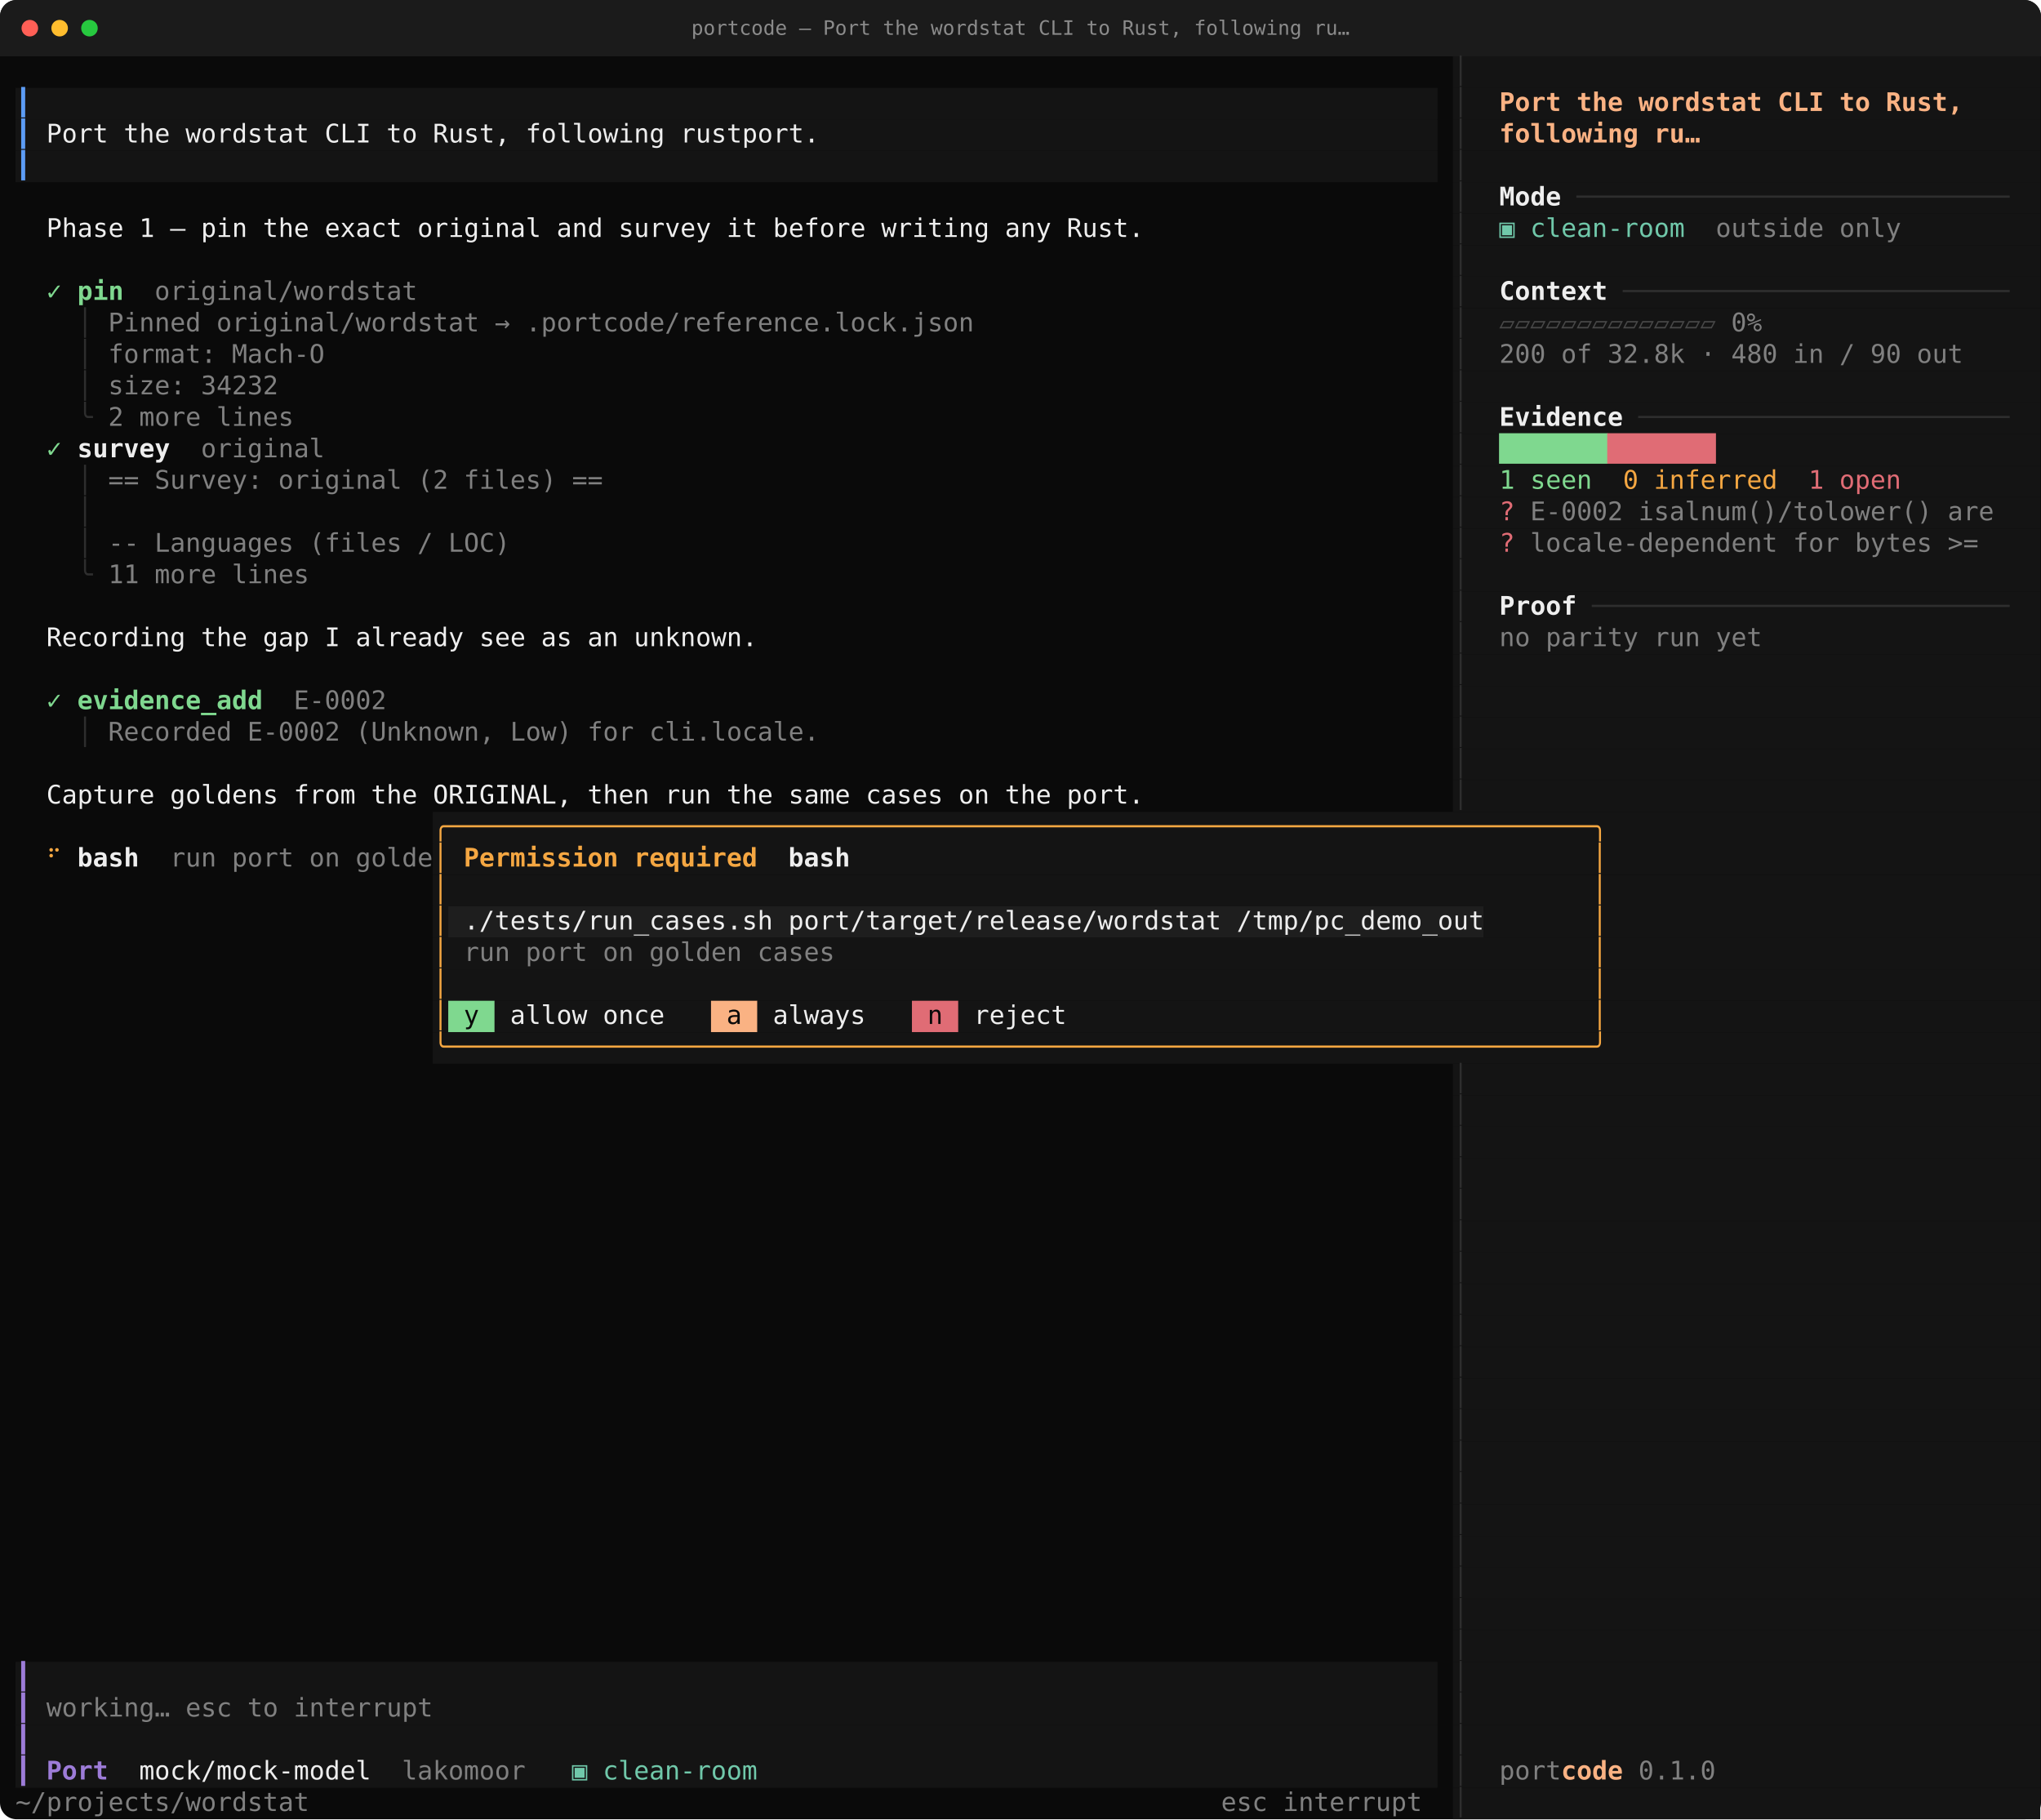
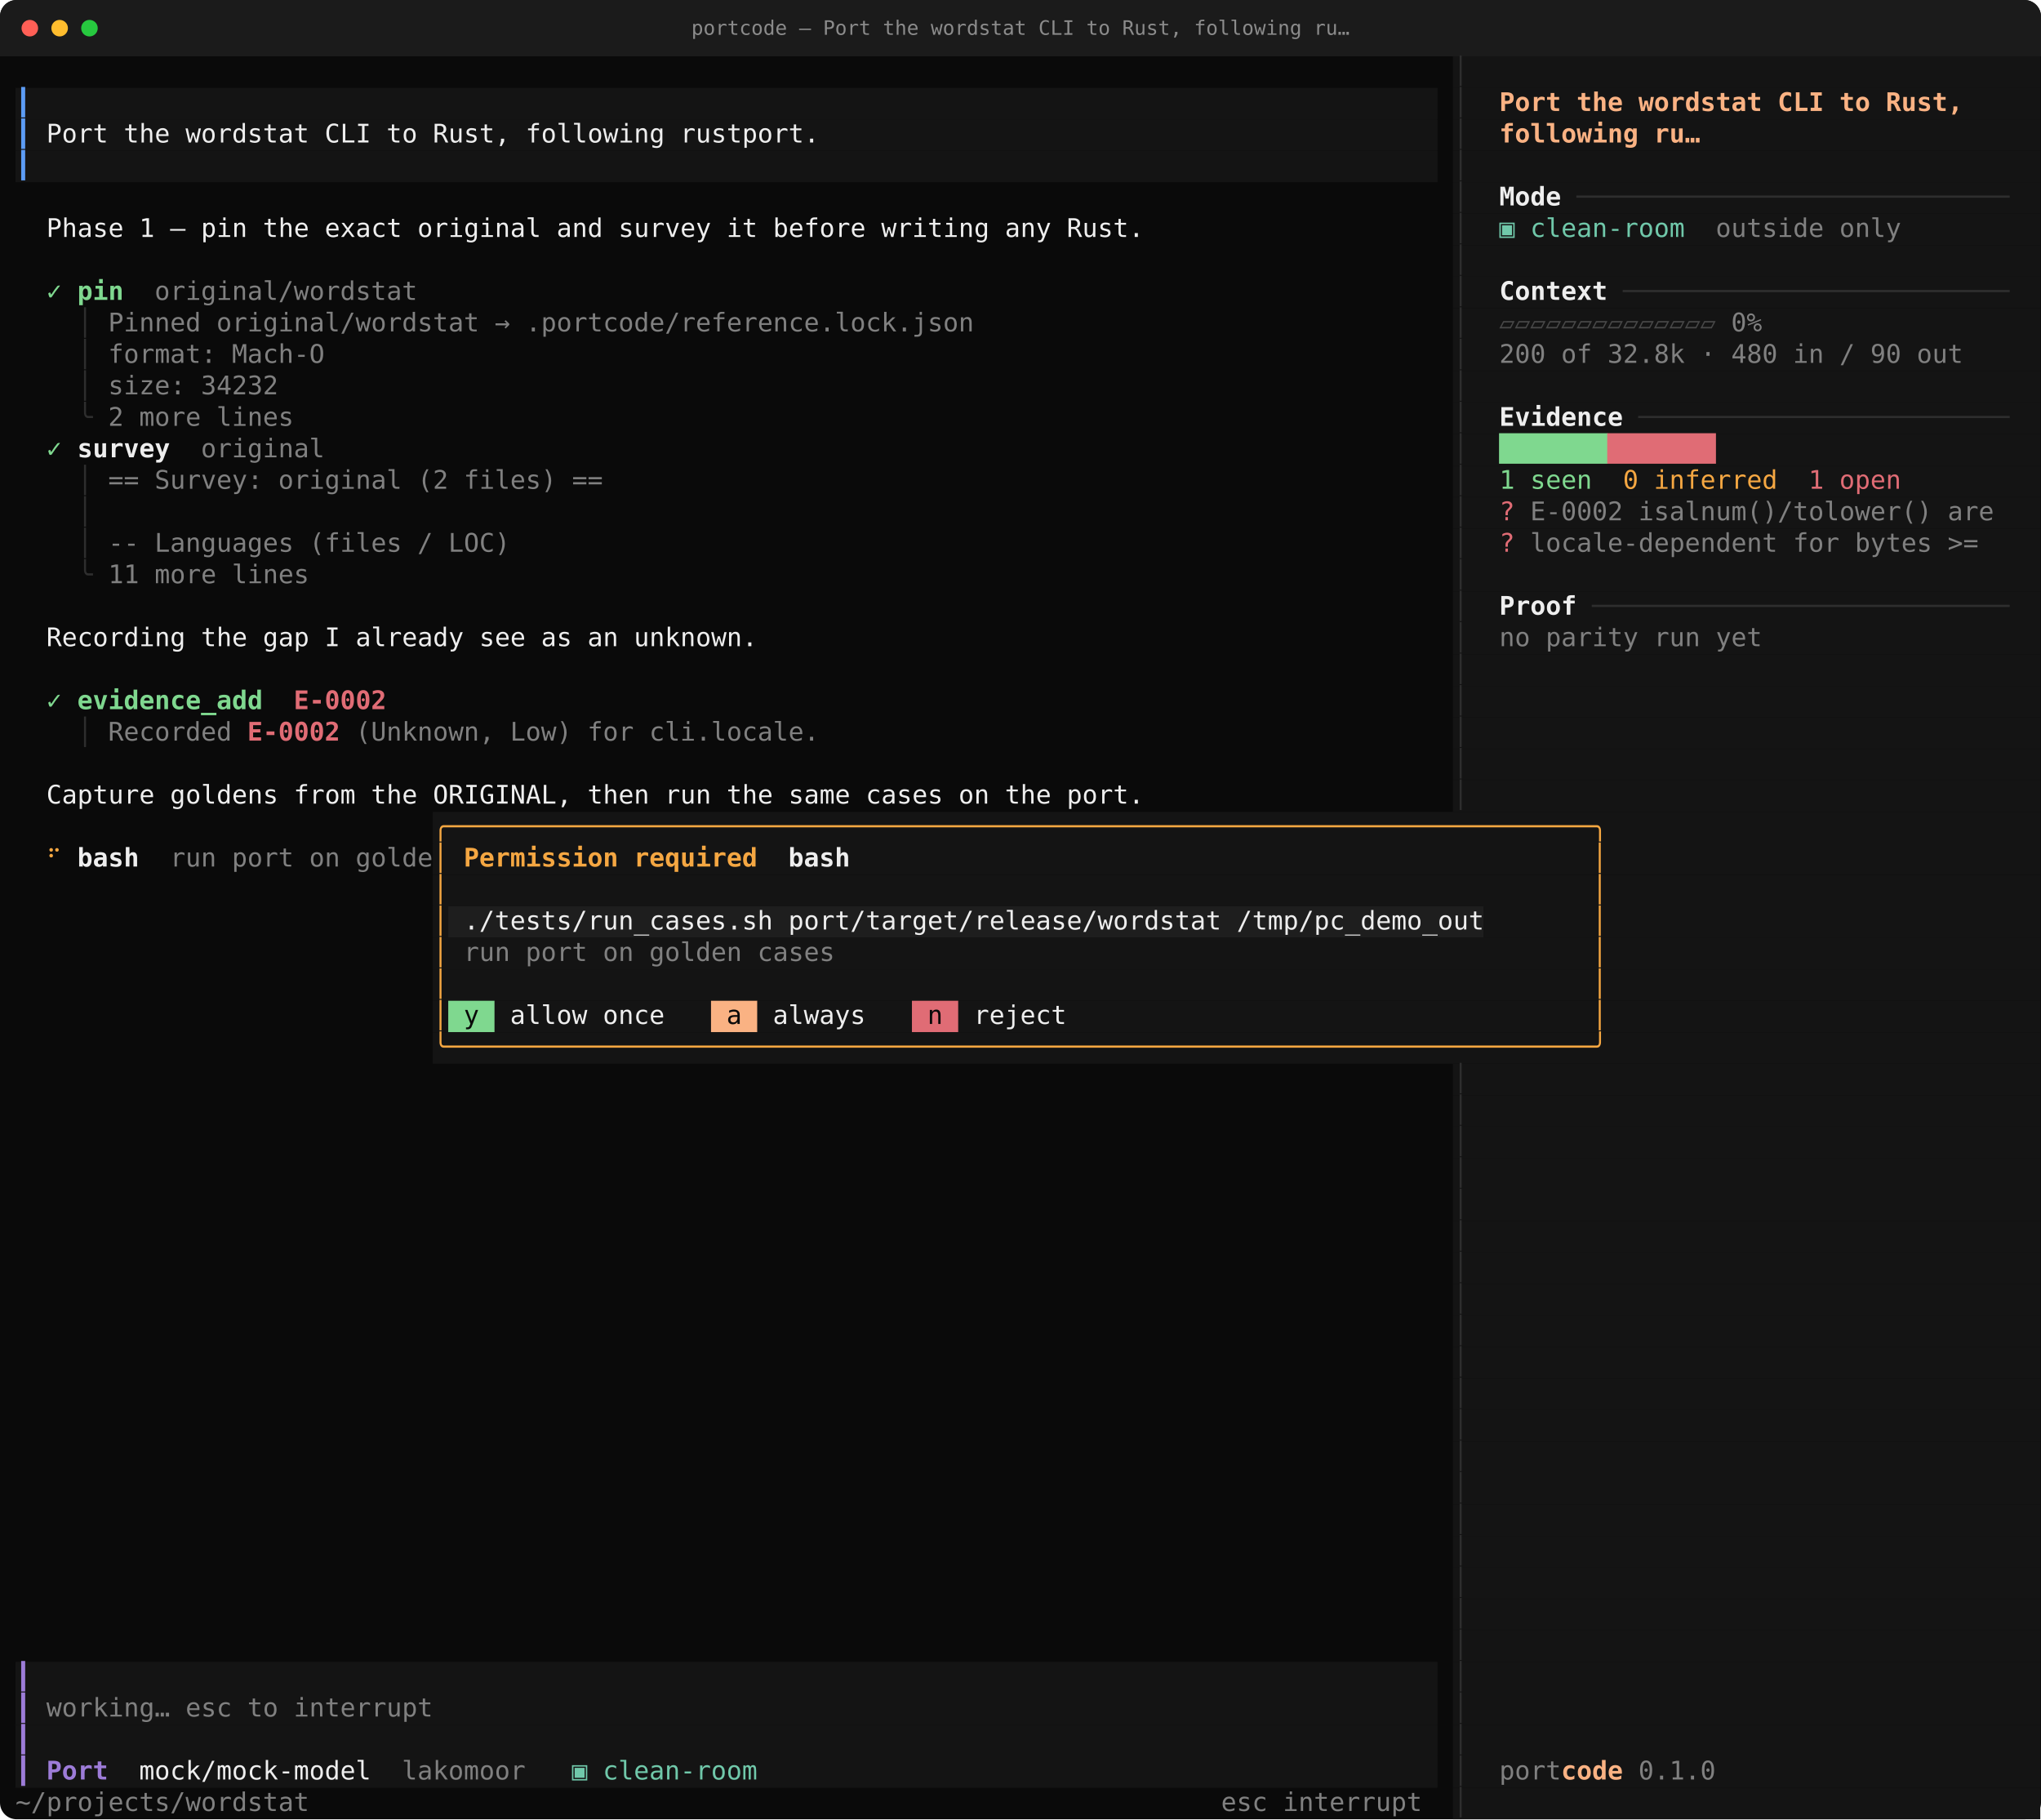
<svg xmlns="http://www.w3.org/2000/svg" width="1232" height="1098" viewBox="0 0 1232 1098" role="img" aria-label="portcode — Port the wordstat CLI to Rust, following ru…">
  <rect width="1232" height="1098" rx="10" fill="#0a0a0a" />
  <rect width="1232" height="34" rx="10" fill="#1b1b1b" />
  <rect y="24" width="1232" height="10" fill="#1b1b1b" />
  <circle cx="18" cy="17" r="5" fill="#ff5f56" />
  <circle cx="36" cy="17" r="5" fill="#ffbd2e" />
  <circle cx="54" cy="17" r="5" fill="#27c93f" />
  <text x="616" y="21" fill="#8b8b8b" font-family="ui-monospace,Menlo,monospace" font-size="12" text-anchor="middle">portcode — Port the wordstat CLI to Rust, following ru…</text>
  <rect x="877.02" y="34.00" width="354.54" height="19" fill="#141414" />
  <rect x="9.33" y="53.00" width="858.36" height="19" fill="#141414" />
  <rect x="877.02" y="53.00" width="354.54" height="19" fill="#141414" />
  <rect x="9.33" y="72.00" width="858.36" height="19" fill="#141414" />
  <rect x="877.02" y="72.00" width="354.54" height="19" fill="#141414" />
  <rect x="9.33" y="91.00" width="858.36" height="19" fill="#141414" />
  <rect x="877.02" y="91.00" width="354.54" height="19" fill="#141414" />
  <rect x="877.02" y="110.00" width="354.54" height="19" fill="#141414" />
  <rect x="877.02" y="129.00" width="354.54" height="19" fill="#141414" />
  <rect x="877.02" y="148.00" width="354.54" height="19" fill="#141414" />
  <rect x="877.02" y="167.00" width="354.54" height="19" fill="#141414" />
  <rect x="877.02" y="186.00" width="354.54" height="19" fill="#141414" />
  <rect x="877.02" y="205.00" width="354.54" height="19" fill="#141414" />
  <rect x="877.02" y="224.00" width="354.54" height="19" fill="#141414" />
  <rect x="877.02" y="243.00" width="354.54" height="19" fill="#141414" />
  <rect x="877.02" y="262.00" width="354.54" height="19" fill="#141414" />
  <rect x="877.02" y="281.00" width="354.54" height="19" fill="#141414" />
  <rect x="877.02" y="300.00" width="354.54" height="19" fill="#141414" />
  <rect x="877.02" y="319.00" width="354.54" height="19" fill="#141414" />
  <rect x="877.02" y="338.00" width="354.54" height="19" fill="#141414" />
  <rect x="877.02" y="357.00" width="354.54" height="19" fill="#141414" />
  <rect x="877.02" y="376.00" width="354.54" height="19" fill="#141414" />
  <rect x="877.02" y="395.00" width="354.54" height="19" fill="#141414" />
  <rect x="877.02" y="414.00" width="354.54" height="19" fill="#141414" />
  <rect x="877.02" y="433.00" width="354.54" height="19" fill="#141414" />
  <rect x="877.02" y="452.00" width="354.54" height="19" fill="#141414" />
  <rect x="877.02" y="471.00" width="354.54" height="19" fill="#141414" />
  <rect x="261.24" y="490.00" width="970.32" height="19" fill="#141414" />
  <rect x="261.24" y="509.00" width="970.32" height="19" fill="#141414" />
  <rect x="261.24" y="528.00" width="970.32" height="19" fill="#141414" />
  <rect x="261.24" y="547.00" width="9.33" height="19" fill="#141414" />
  <rect x="270.57" y="547.00" width="625.11" height="19" fill="#1e1e1e" />
  <rect x="895.68" y="547.00" width="335.88" height="19" fill="#141414" />
  <rect x="261.24" y="566.00" width="970.32" height="19" fill="#141414" />
  <rect x="261.24" y="585.00" width="970.32" height="19" fill="#141414" />
  <rect x="261.24" y="604.00" width="9.33" height="19" fill="#141414" />
  <rect x="270.57" y="604.00" width="27.99" height="19" fill="#7fd88f" />
  <rect x="298.56" y="604.00" width="130.62" height="19" fill="#141414" />
  <rect x="429.18" y="604.00" width="27.99" height="19" fill="#fab283" />
  <rect x="457.17" y="604.00" width="93.30" height="19" fill="#141414" />
  <rect x="550.47" y="604.00" width="27.99" height="19" fill="#e06c75" />
  <rect x="578.46" y="604.00" width="653.10" height="19" fill="#141414" />
  <rect x="261.24" y="623.00" width="970.32" height="19" fill="#141414" />
  <rect x="877.02" y="642.00" width="354.54" height="19" fill="#141414" />
  <rect x="877.02" y="661.00" width="354.54" height="19" fill="#141414" />
  <rect x="877.02" y="680.00" width="354.54" height="19" fill="#141414" />
  <rect x="877.02" y="699.00" width="354.54" height="19" fill="#141414" />
  <rect x="877.02" y="718.00" width="354.54" height="19" fill="#141414" />
  <rect x="877.02" y="737.00" width="354.54" height="19" fill="#141414" />
  <rect x="877.02" y="756.00" width="354.54" height="19" fill="#141414" />
  <rect x="877.02" y="775.00" width="354.54" height="19" fill="#141414" />
  <rect x="877.02" y="794.00" width="354.54" height="19" fill="#141414" />
  <rect x="877.02" y="813.00" width="354.54" height="19" fill="#141414" />
  <rect x="877.02" y="832.00" width="354.54" height="19" fill="#141414" />
  <rect x="877.02" y="851.00" width="354.54" height="19" fill="#141414" />
  <rect x="877.02" y="870.00" width="354.54" height="19" fill="#141414" />
  <rect x="877.02" y="889.00" width="354.54" height="19" fill="#141414" />
  <rect x="877.02" y="908.00" width="354.54" height="19" fill="#141414" />
  <rect x="877.02" y="927.00" width="354.54" height="19" fill="#141414" />
  <rect x="877.02" y="946.00" width="354.54" height="19" fill="#141414" />
  <rect x="877.02" y="965.00" width="354.54" height="19" fill="#141414" />
  <rect x="877.02" y="984.00" width="354.54" height="19" fill="#141414" />
  <rect x="9.33" y="1003.00" width="858.36" height="19" fill="#141414" />
  <rect x="877.02" y="1003.00" width="354.54" height="19" fill="#141414" />
  <rect x="9.33" y="1022.00" width="858.36" height="19" fill="#141414" />
  <rect x="877.02" y="1022.00" width="354.54" height="19" fill="#141414" />
  <rect x="9.33" y="1041.00" width="858.36" height="19" fill="#141414" />
  <rect x="877.02" y="1041.00" width="354.54" height="19" fill="#141414" />
  <rect x="9.33" y="1060.00" width="858.36" height="19" fill="#141414" />
  <rect x="877.02" y="1060.00" width="354.54" height="19" fill="#141414" />
  <rect x="877.02" y="1079.00" width="354.54" height="19" fill="#141414" />
  <g font-family="ui-monospace,SFMono-Regular,Menlo,Consolas,'DejaVu Sans Mono',monospace" font-size="15.5" xml:space="preserve">
    <text x="877.02" y="48.00" fill="#2e2e2e" textLength="9.33" lengthAdjust="spacingAndGlyphs">│</text>
    <text x="9.33" y="67.00" fill="#5c9cf5" textLength="9.33" lengthAdjust="spacingAndGlyphs">┃</text>
    <text x="877.02" y="67.00" fill="#2e2e2e" textLength="9.33" lengthAdjust="spacingAndGlyphs">│</text>
    <text x="905.01" y="67.00" fill="#fab283" textLength="279.90" lengthAdjust="spacingAndGlyphs" font-weight="700">Port the wordstat CLI to Rust,</text>
    <text x="9.33" y="86.00" fill="#5c9cf5" textLength="18.66" lengthAdjust="spacingAndGlyphs">┃ </text>
    <text x="27.99" y="86.00" fill="#eeeeee" textLength="849.03" lengthAdjust="spacingAndGlyphs">Port the wordstat CLI to Rust, following rustport.                                         </text>
    <text x="877.02" y="86.00" fill="#2e2e2e" textLength="9.33" lengthAdjust="spacingAndGlyphs">│</text>
    <text x="905.01" y="86.00" fill="#fab283" textLength="121.29" lengthAdjust="spacingAndGlyphs" font-weight="700">following ru…</text>
    <text x="9.33" y="105.00" fill="#5c9cf5" textLength="9.33" lengthAdjust="spacingAndGlyphs">┃</text>
    <text x="877.02" y="105.00" fill="#2e2e2e" textLength="9.33" lengthAdjust="spacingAndGlyphs">│</text>
    <text x="877.02" y="124.00" fill="#2e2e2e" textLength="9.33" lengthAdjust="spacingAndGlyphs">│</text>
    <text x="905.01" y="124.00" fill="#eeeeee" textLength="37.32" lengthAdjust="spacingAndGlyphs" font-weight="700">Mode</text>
    <text x="942.33" y="124.00" fill="#2e2e2e" textLength="270.57" lengthAdjust="spacingAndGlyphs"> ────────────────────────────</text>
    <text x="0.00" y="143.00" fill="#eeeeee" textLength="877.02" lengthAdjust="spacingAndGlyphs">   Phase 1 — pin the exact original and survey it before writing any Rust.                    </text>
    <text x="877.02" y="143.00" fill="#2e2e2e" textLength="9.33" lengthAdjust="spacingAndGlyphs">│</text>
    <text x="905.01" y="143.00" fill="#70c8aa" textLength="111.96" lengthAdjust="spacingAndGlyphs">▣ clean-room</text>
    <text x="1016.97" y="143.00" fill="#808080" textLength="130.62" lengthAdjust="spacingAndGlyphs">  outside only</text>
    <text x="877.02" y="162.00" fill="#2e2e2e" textLength="9.33" lengthAdjust="spacingAndGlyphs">│</text>
    <text x="27.99" y="181.00" fill="#7fd88f" textLength="18.66" lengthAdjust="spacingAndGlyphs">✓ </text>
    <text x="46.65" y="181.00" fill="#7fd88f" textLength="27.99" lengthAdjust="spacingAndGlyphs" font-weight="700">pin</text>
    <text x="74.64" y="181.00" fill="#808080" textLength="177.27" lengthAdjust="spacingAndGlyphs">  original/wordstat</text>
    <text x="877.02" y="181.00" fill="#2e2e2e" textLength="9.33" lengthAdjust="spacingAndGlyphs">│</text>
    <text x="905.01" y="181.00" fill="#eeeeee" textLength="65.31" lengthAdjust="spacingAndGlyphs" font-weight="700">Context</text>
    <text x="970.32" y="181.00" fill="#2e2e2e" textLength="242.58" lengthAdjust="spacingAndGlyphs"> ─────────────────────────</text>
    <text x="46.65" y="200.00" fill="#2e2e2e" textLength="18.66" lengthAdjust="spacingAndGlyphs">│ </text>
    <text x="65.31" y="200.00" fill="#808080" textLength="522.48" lengthAdjust="spacingAndGlyphs">Pinned original/wordstat → .portcode/reference.lock.json</text>
    <text x="877.02" y="200.00" fill="#2e2e2e" textLength="9.33" lengthAdjust="spacingAndGlyphs">│</text>
    <text x="905.01" y="200.00" fill="#484848" textLength="130.62" lengthAdjust="spacingAndGlyphs">▱▱▱▱▱▱▱▱▱▱▱▱▱▱</text>
    <text x="1035.63" y="200.00" fill="#808080" textLength="27.99" lengthAdjust="spacingAndGlyphs"> 0%</text>
    <text x="46.65" y="219.00" fill="#2e2e2e" textLength="18.66" lengthAdjust="spacingAndGlyphs">│ </text>
    <text x="65.31" y="219.00" fill="#808080" textLength="130.62" lengthAdjust="spacingAndGlyphs">format: Mach-O</text>
    <text x="877.02" y="219.00" fill="#2e2e2e" textLength="9.33" lengthAdjust="spacingAndGlyphs">│</text>
    <text x="905.01" y="219.00" fill="#808080" textLength="279.90" lengthAdjust="spacingAndGlyphs">200 of 32.8k · 480 in / 90 out</text>
    <text x="46.65" y="238.00" fill="#2e2e2e" textLength="18.66" lengthAdjust="spacingAndGlyphs">│ </text>
    <text x="65.31" y="238.00" fill="#808080" textLength="102.63" lengthAdjust="spacingAndGlyphs">size: 34232</text>
    <text x="877.02" y="238.00" fill="#2e2e2e" textLength="9.33" lengthAdjust="spacingAndGlyphs">│</text>
    <text x="46.65" y="257.00" fill="#2e2e2e" textLength="18.66" lengthAdjust="spacingAndGlyphs">╰ </text>
    <text x="65.31" y="257.00" fill="#808080" textLength="111.96" lengthAdjust="spacingAndGlyphs">2 more lines</text>
    <text x="877.02" y="257.00" fill="#2e2e2e" textLength="9.33" lengthAdjust="spacingAndGlyphs">│</text>
    <text x="905.01" y="257.00" fill="#eeeeee" textLength="74.64" lengthAdjust="spacingAndGlyphs" font-weight="700">Evidence</text>
    <text x="979.65" y="257.00" fill="#2e2e2e" textLength="233.25" lengthAdjust="spacingAndGlyphs"> ────────────────────────</text>
    <text x="27.99" y="276.00" fill="#7fd88f" textLength="18.66" lengthAdjust="spacingAndGlyphs">✓ </text>
    <text x="46.65" y="276.00" fill="#eeeeee" textLength="55.98" lengthAdjust="spacingAndGlyphs" font-weight="700">survey</text>
    <text x="102.63" y="276.00" fill="#808080" textLength="93.30" lengthAdjust="spacingAndGlyphs">  original</text>
    <text x="877.02" y="276.00" fill="#2e2e2e" textLength="9.33" lengthAdjust="spacingAndGlyphs">│</text>
    <text x="905.01" y="276.00" fill="#7fd88f" textLength="65.31" lengthAdjust="spacingAndGlyphs">███████</text>
    <text x="970.32" y="276.00" fill="#e06c75" textLength="65.31" lengthAdjust="spacingAndGlyphs">███████</text>
    <text x="46.65" y="295.00" fill="#2e2e2e" textLength="18.66" lengthAdjust="spacingAndGlyphs">│ </text>
    <text x="65.31" y="295.00" fill="#808080" textLength="298.56" lengthAdjust="spacingAndGlyphs">== Survey: original (2 files) ==</text>
    <text x="877.02" y="295.00" fill="#2e2e2e" textLength="9.33" lengthAdjust="spacingAndGlyphs">│</text>
    <text x="905.01" y="295.00" fill="#7fd88f" textLength="74.64" lengthAdjust="spacingAndGlyphs">1 seen  </text>
    <text x="979.65" y="295.00" fill="#f5a742" textLength="111.96" lengthAdjust="spacingAndGlyphs">0 inferred  </text>
    <text x="1091.61" y="295.00" fill="#e06c75" textLength="55.98" lengthAdjust="spacingAndGlyphs">1 open</text>
    <text x="46.65" y="314.00" fill="#2e2e2e" textLength="18.66" lengthAdjust="spacingAndGlyphs">│ </text>
    <text x="877.02" y="314.00" fill="#2e2e2e" textLength="9.33" lengthAdjust="spacingAndGlyphs">│</text>
    <text x="905.01" y="314.00" fill="#e06c75" textLength="18.66" lengthAdjust="spacingAndGlyphs">? </text>
    <text x="923.67" y="314.00" fill="#808080" textLength="279.90" lengthAdjust="spacingAndGlyphs">E-0002 isalnum()/tolower() are</text>
    <text x="46.65" y="333.00" fill="#2e2e2e" textLength="18.66" lengthAdjust="spacingAndGlyphs">│ </text>
    <text x="65.31" y="333.00" fill="#808080" textLength="242.58" lengthAdjust="spacingAndGlyphs">-- Languages (files / LOC)</text>
    <text x="877.02" y="333.00" fill="#2e2e2e" textLength="9.33" lengthAdjust="spacingAndGlyphs">│</text>
    <text x="905.01" y="333.00" fill="#e06c75" textLength="18.66" lengthAdjust="spacingAndGlyphs">? </text>
    <text x="923.67" y="333.00" fill="#808080" textLength="270.57" lengthAdjust="spacingAndGlyphs">locale-dependent for bytes &gt;=</text>
    <text x="46.65" y="352.00" fill="#2e2e2e" textLength="18.66" lengthAdjust="spacingAndGlyphs">╰ </text>
    <text x="65.31" y="352.00" fill="#808080" textLength="121.29" lengthAdjust="spacingAndGlyphs">11 more lines</text>
    <text x="877.02" y="352.00" fill="#2e2e2e" textLength="9.33" lengthAdjust="spacingAndGlyphs">│</text>
    <text x="877.02" y="371.00" fill="#2e2e2e" textLength="9.33" lengthAdjust="spacingAndGlyphs">│</text>
    <text x="905.01" y="371.00" fill="#eeeeee" textLength="46.65" lengthAdjust="spacingAndGlyphs" font-weight="700">Proof</text>
    <text x="951.66" y="371.00" fill="#2e2e2e" textLength="261.24" lengthAdjust="spacingAndGlyphs"> ───────────────────────────</text>
    <text x="0.00" y="390.00" fill="#eeeeee" textLength="877.02" lengthAdjust="spacingAndGlyphs">   Recording the gap I already see as an unknown.                                             </text>
    <text x="877.02" y="390.00" fill="#2e2e2e" textLength="9.33" lengthAdjust="spacingAndGlyphs">│</text>
    <text x="905.01" y="390.00" fill="#808080" textLength="158.61" lengthAdjust="spacingAndGlyphs">no parity run yet</text>
    <text x="877.02" y="409.00" fill="#2e2e2e" textLength="9.33" lengthAdjust="spacingAndGlyphs">│</text>
    <text x="27.99" y="428.00" fill="#7fd88f" textLength="18.66" lengthAdjust="spacingAndGlyphs">✓ </text>
    <text x="46.65" y="428.00" fill="#7fd88f" textLength="111.96" lengthAdjust="spacingAndGlyphs" font-weight="700">evidence_add</text>
-     <text x="158.61" y="428.00" fill="#808080" textLength="74.64" lengthAdjust="spacingAndGlyphs">  E-0002</text>
+     <text x="177.27" y="428.00" fill="#e06c75" textLength="55.98" lengthAdjust="spacingAndGlyphs" font-weight="700">E-0002</text>
    <text x="877.02" y="428.00" fill="#2e2e2e" textLength="9.33" lengthAdjust="spacingAndGlyphs">│</text>
    <text x="46.65" y="447.00" fill="#2e2e2e" textLength="18.66" lengthAdjust="spacingAndGlyphs">│ </text>
-     <text x="65.31" y="447.00" fill="#808080" textLength="429.18" lengthAdjust="spacingAndGlyphs">Recorded E-0002 (Unknown, Low) for cli.locale.</text>
+     <text x="65.31" y="447.00" fill="#808080" textLength="83.97" lengthAdjust="spacingAndGlyphs">Recorded </text>
+     <text x="149.28" y="447.00" fill="#e06c75" textLength="55.98" lengthAdjust="spacingAndGlyphs" font-weight="700">E-0002</text>
+     <text x="205.26" y="447.00" fill="#808080" textLength="289.23" lengthAdjust="spacingAndGlyphs"> (Unknown, Low) for cli.locale.</text>
    <text x="877.02" y="447.00" fill="#2e2e2e" textLength="9.33" lengthAdjust="spacingAndGlyphs">│</text>
    <text x="877.02" y="466.00" fill="#2e2e2e" textLength="9.33" lengthAdjust="spacingAndGlyphs">│</text>
    <text x="0.00" y="485.00" fill="#eeeeee" textLength="877.02" lengthAdjust="spacingAndGlyphs">   Capture goldens from the ORIGINAL, then run the same cases on the port.                    </text>
    <text x="877.02" y="485.00" fill="#2e2e2e" textLength="9.33" lengthAdjust="spacingAndGlyphs">│</text>
    <text x="261.24" y="504.00" fill="#f5a742" textLength="709.08" lengthAdjust="spacingAndGlyphs">╭──────────────────────────────────────────────────────────────────────────╮</text>
    <text x="27.99" y="523.00" fill="#f5a742" textLength="18.66" lengthAdjust="spacingAndGlyphs">⠋ </text>
    <text x="46.65" y="523.00" fill="#eeeeee" textLength="37.32" lengthAdjust="spacingAndGlyphs" font-weight="700">bash</text>
    <text x="83.97" y="523.00" fill="#808080" textLength="177.27" lengthAdjust="spacingAndGlyphs">  run port on golde</text>
    <text x="261.24" y="523.00" fill="#f5a742" textLength="9.33" lengthAdjust="spacingAndGlyphs">│</text>
    <text x="270.57" y="523.00" fill="#f5a742" textLength="195.93" lengthAdjust="spacingAndGlyphs" font-weight="700"> Permission required </text>
    <text x="466.50" y="523.00" fill="#eeeeee" textLength="46.65" lengthAdjust="spacingAndGlyphs" font-weight="700"> bash</text>
    <text x="960.99" y="523.00" fill="#f5a742" textLength="9.33" lengthAdjust="spacingAndGlyphs">│</text>
    <text x="261.24" y="542.00" fill="#f5a742" textLength="9.33" lengthAdjust="spacingAndGlyphs">│</text>
    <text x="960.99" y="542.00" fill="#f5a742" textLength="9.33" lengthAdjust="spacingAndGlyphs">│</text>
    <text x="261.24" y="561.00" fill="#f5a742" textLength="9.33" lengthAdjust="spacingAndGlyphs">│</text>
    <text x="270.57" y="561.00" fill="#eeeeee" textLength="690.42" lengthAdjust="spacingAndGlyphs"> ./tests/run_cases.sh port/target/release/wordstat /tmp/pc_demo_out       </text>
    <text x="960.99" y="561.00" fill="#f5a742" textLength="9.33" lengthAdjust="spacingAndGlyphs">│</text>
    <text x="261.24" y="580.00" fill="#f5a742" textLength="9.33" lengthAdjust="spacingAndGlyphs">│</text>
    <text x="270.57" y="580.00" fill="#808080" textLength="233.25" lengthAdjust="spacingAndGlyphs"> run port on golden cases</text>
    <text x="960.99" y="580.00" fill="#f5a742" textLength="9.33" lengthAdjust="spacingAndGlyphs">│</text>
    <text x="261.24" y="599.00" fill="#f5a742" textLength="9.33" lengthAdjust="spacingAndGlyphs">│</text>
    <text x="960.99" y="599.00" fill="#f5a742" textLength="9.33" lengthAdjust="spacingAndGlyphs">│</text>
    <text x="261.24" y="618.00" fill="#f5a742" textLength="9.33" lengthAdjust="spacingAndGlyphs">│</text>
    <text x="270.57" y="618.00" fill="#0a0a0a" textLength="27.99" lengthAdjust="spacingAndGlyphs"> y </text>
    <text x="298.56" y="618.00" fill="#eeeeee" textLength="130.62" lengthAdjust="spacingAndGlyphs"> allow once   </text>
    <text x="429.18" y="618.00" fill="#0a0a0a" textLength="27.99" lengthAdjust="spacingAndGlyphs"> a </text>
    <text x="457.17" y="618.00" fill="#eeeeee" textLength="93.30" lengthAdjust="spacingAndGlyphs"> always   </text>
    <text x="550.47" y="618.00" fill="#0a0a0a" textLength="27.99" lengthAdjust="spacingAndGlyphs"> n </text>
    <text x="578.46" y="618.00" fill="#eeeeee" textLength="382.53" lengthAdjust="spacingAndGlyphs"> reject                                  </text>
    <text x="960.99" y="618.00" fill="#f5a742" textLength="9.33" lengthAdjust="spacingAndGlyphs">│</text>
    <text x="261.24" y="637.00" fill="#f5a742" textLength="709.08" lengthAdjust="spacingAndGlyphs">╰──────────────────────────────────────────────────────────────────────────╯</text>
    <text x="877.02" y="656.00" fill="#2e2e2e" textLength="9.33" lengthAdjust="spacingAndGlyphs">│</text>
    <text x="877.02" y="675.00" fill="#2e2e2e" textLength="9.33" lengthAdjust="spacingAndGlyphs">│</text>
    <text x="877.02" y="694.00" fill="#2e2e2e" textLength="9.33" lengthAdjust="spacingAndGlyphs">│</text>
    <text x="877.02" y="713.00" fill="#2e2e2e" textLength="9.33" lengthAdjust="spacingAndGlyphs">│</text>
    <text x="877.02" y="732.00" fill="#2e2e2e" textLength="9.33" lengthAdjust="spacingAndGlyphs">│</text>
    <text x="877.02" y="751.00" fill="#2e2e2e" textLength="9.33" lengthAdjust="spacingAndGlyphs">│</text>
    <text x="877.02" y="770.00" fill="#2e2e2e" textLength="9.33" lengthAdjust="spacingAndGlyphs">│</text>
    <text x="877.02" y="789.00" fill="#2e2e2e" textLength="9.33" lengthAdjust="spacingAndGlyphs">│</text>
    <text x="877.02" y="808.00" fill="#2e2e2e" textLength="9.33" lengthAdjust="spacingAndGlyphs">│</text>
    <text x="877.02" y="827.00" fill="#2e2e2e" textLength="9.33" lengthAdjust="spacingAndGlyphs">│</text>
    <text x="877.02" y="846.00" fill="#2e2e2e" textLength="9.33" lengthAdjust="spacingAndGlyphs">│</text>
    <text x="877.02" y="865.00" fill="#2e2e2e" textLength="9.33" lengthAdjust="spacingAndGlyphs">│</text>
    <text x="877.02" y="884.00" fill="#2e2e2e" textLength="9.33" lengthAdjust="spacingAndGlyphs">│</text>
    <text x="877.02" y="903.00" fill="#2e2e2e" textLength="9.33" lengthAdjust="spacingAndGlyphs">│</text>
    <text x="877.02" y="922.00" fill="#2e2e2e" textLength="9.33" lengthAdjust="spacingAndGlyphs">│</text>
    <text x="877.02" y="941.00" fill="#2e2e2e" textLength="9.33" lengthAdjust="spacingAndGlyphs">│</text>
    <text x="877.02" y="960.00" fill="#2e2e2e" textLength="9.33" lengthAdjust="spacingAndGlyphs">│</text>
    <text x="877.02" y="979.00" fill="#2e2e2e" textLength="9.33" lengthAdjust="spacingAndGlyphs">│</text>
    <text x="877.02" y="998.00" fill="#2e2e2e" textLength="9.33" lengthAdjust="spacingAndGlyphs">│</text>
    <text x="9.33" y="1017.00" fill="#9d7cd8" textLength="9.33" lengthAdjust="spacingAndGlyphs">┃</text>
    <text x="877.02" y="1017.00" fill="#2e2e2e" textLength="9.33" lengthAdjust="spacingAndGlyphs">│</text>
    <text x="9.33" y="1036.00" fill="#9d7cd8" textLength="9.33" lengthAdjust="spacingAndGlyphs">┃</text>
    <text x="18.66" y="1036.00" fill="#808080" textLength="242.58" lengthAdjust="spacingAndGlyphs"> working… esc to interrupt</text>
    <text x="877.02" y="1036.00" fill="#2e2e2e" textLength="9.33" lengthAdjust="spacingAndGlyphs">│</text>
    <text x="9.33" y="1055.00" fill="#9d7cd8" textLength="9.33" lengthAdjust="spacingAndGlyphs">┃</text>
    <text x="877.02" y="1055.00" fill="#2e2e2e" textLength="9.33" lengthAdjust="spacingAndGlyphs">│</text>
    <text x="9.33" y="1074.00" fill="#9d7cd8" textLength="9.33" lengthAdjust="spacingAndGlyphs">┃</text>
    <text x="27.99" y="1074.00" fill="#9d7cd8" textLength="37.32" lengthAdjust="spacingAndGlyphs" font-weight="700">Port</text>
    <text x="65.31" y="1074.00" fill="#eeeeee" textLength="158.61" lengthAdjust="spacingAndGlyphs">  mock/mock-model</text>
    <text x="223.92" y="1074.00" fill="#808080" textLength="93.30" lengthAdjust="spacingAndGlyphs">  lakomoor</text>
    <text x="345.21" y="1074.00" fill="#70c8aa" textLength="111.96" lengthAdjust="spacingAndGlyphs">▣ clean-room</text>
    <text x="877.02" y="1074.00" fill="#2e2e2e" textLength="9.33" lengthAdjust="spacingAndGlyphs">│</text>
    <text x="905.01" y="1074.00" fill="#808080" textLength="37.32" lengthAdjust="spacingAndGlyphs">port</text>
    <text x="942.33" y="1074.00" fill="#fab283" textLength="46.65" lengthAdjust="spacingAndGlyphs" font-weight="700">code </text>
    <text x="988.98" y="1074.00" fill="#808080" textLength="46.65" lengthAdjust="spacingAndGlyphs">0.1.0</text>
    <text x="0.00" y="1093.00" fill="#808080" textLength="186.60" lengthAdjust="spacingAndGlyphs"> ~/projects/wordstat</text>
    <text x="737.07" y="1093.00" fill="#808080" textLength="139.95" lengthAdjust="spacingAndGlyphs">esc interrupt  </text>
    <text x="877.02" y="1093.00" fill="#2e2e2e" textLength="9.33" lengthAdjust="spacingAndGlyphs">│</text>
  </g>
</svg>
